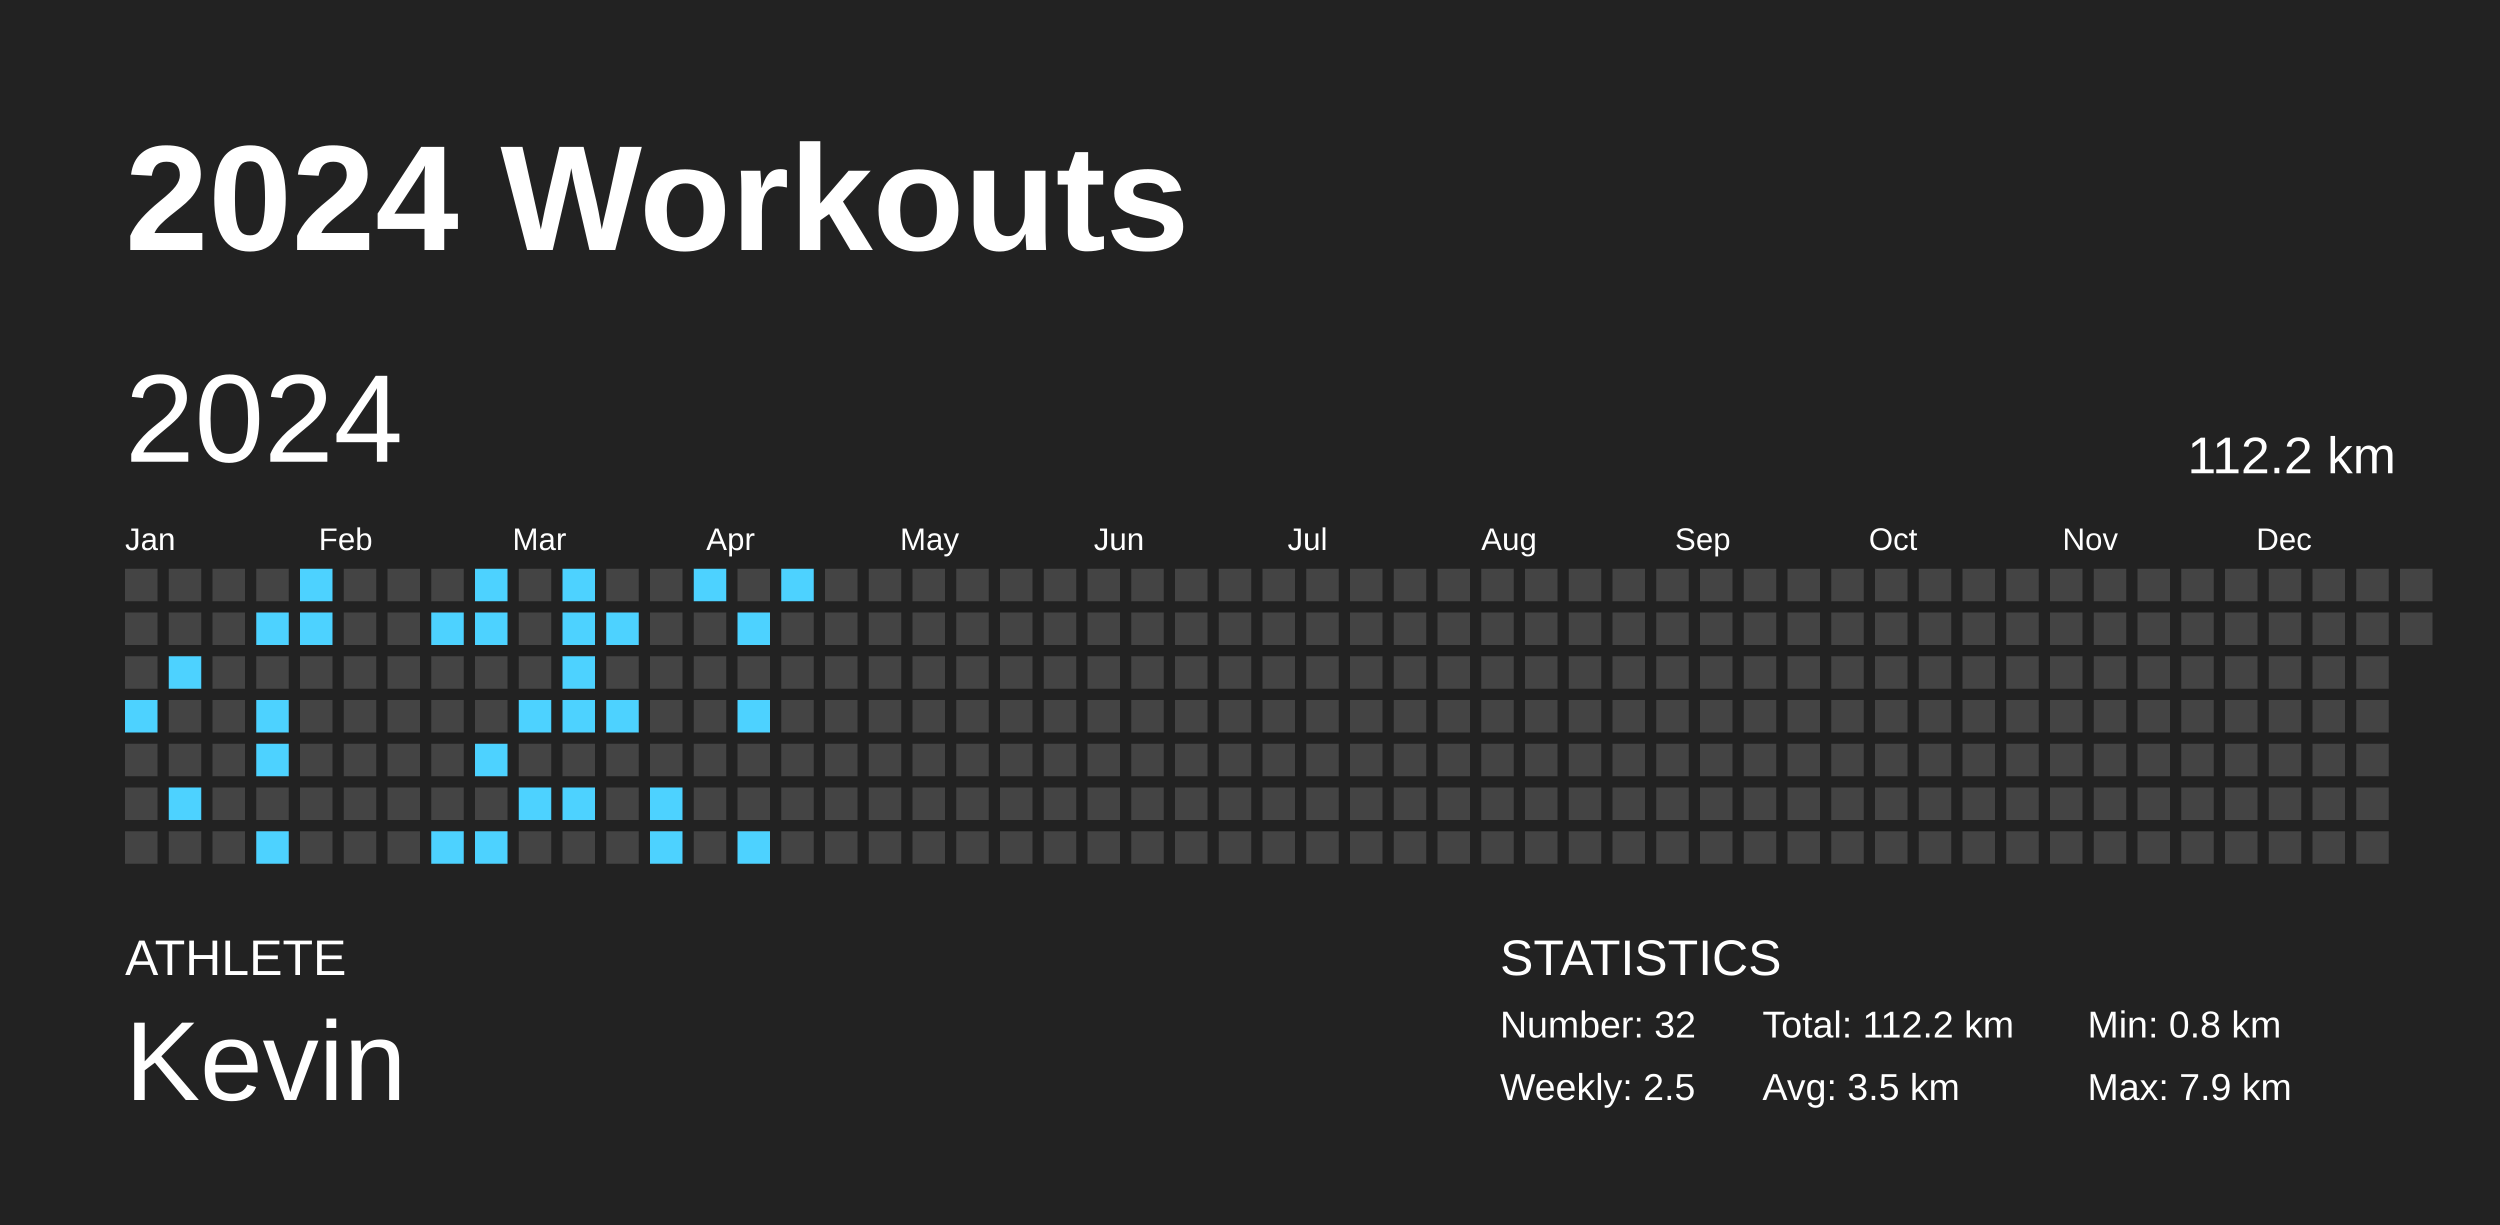
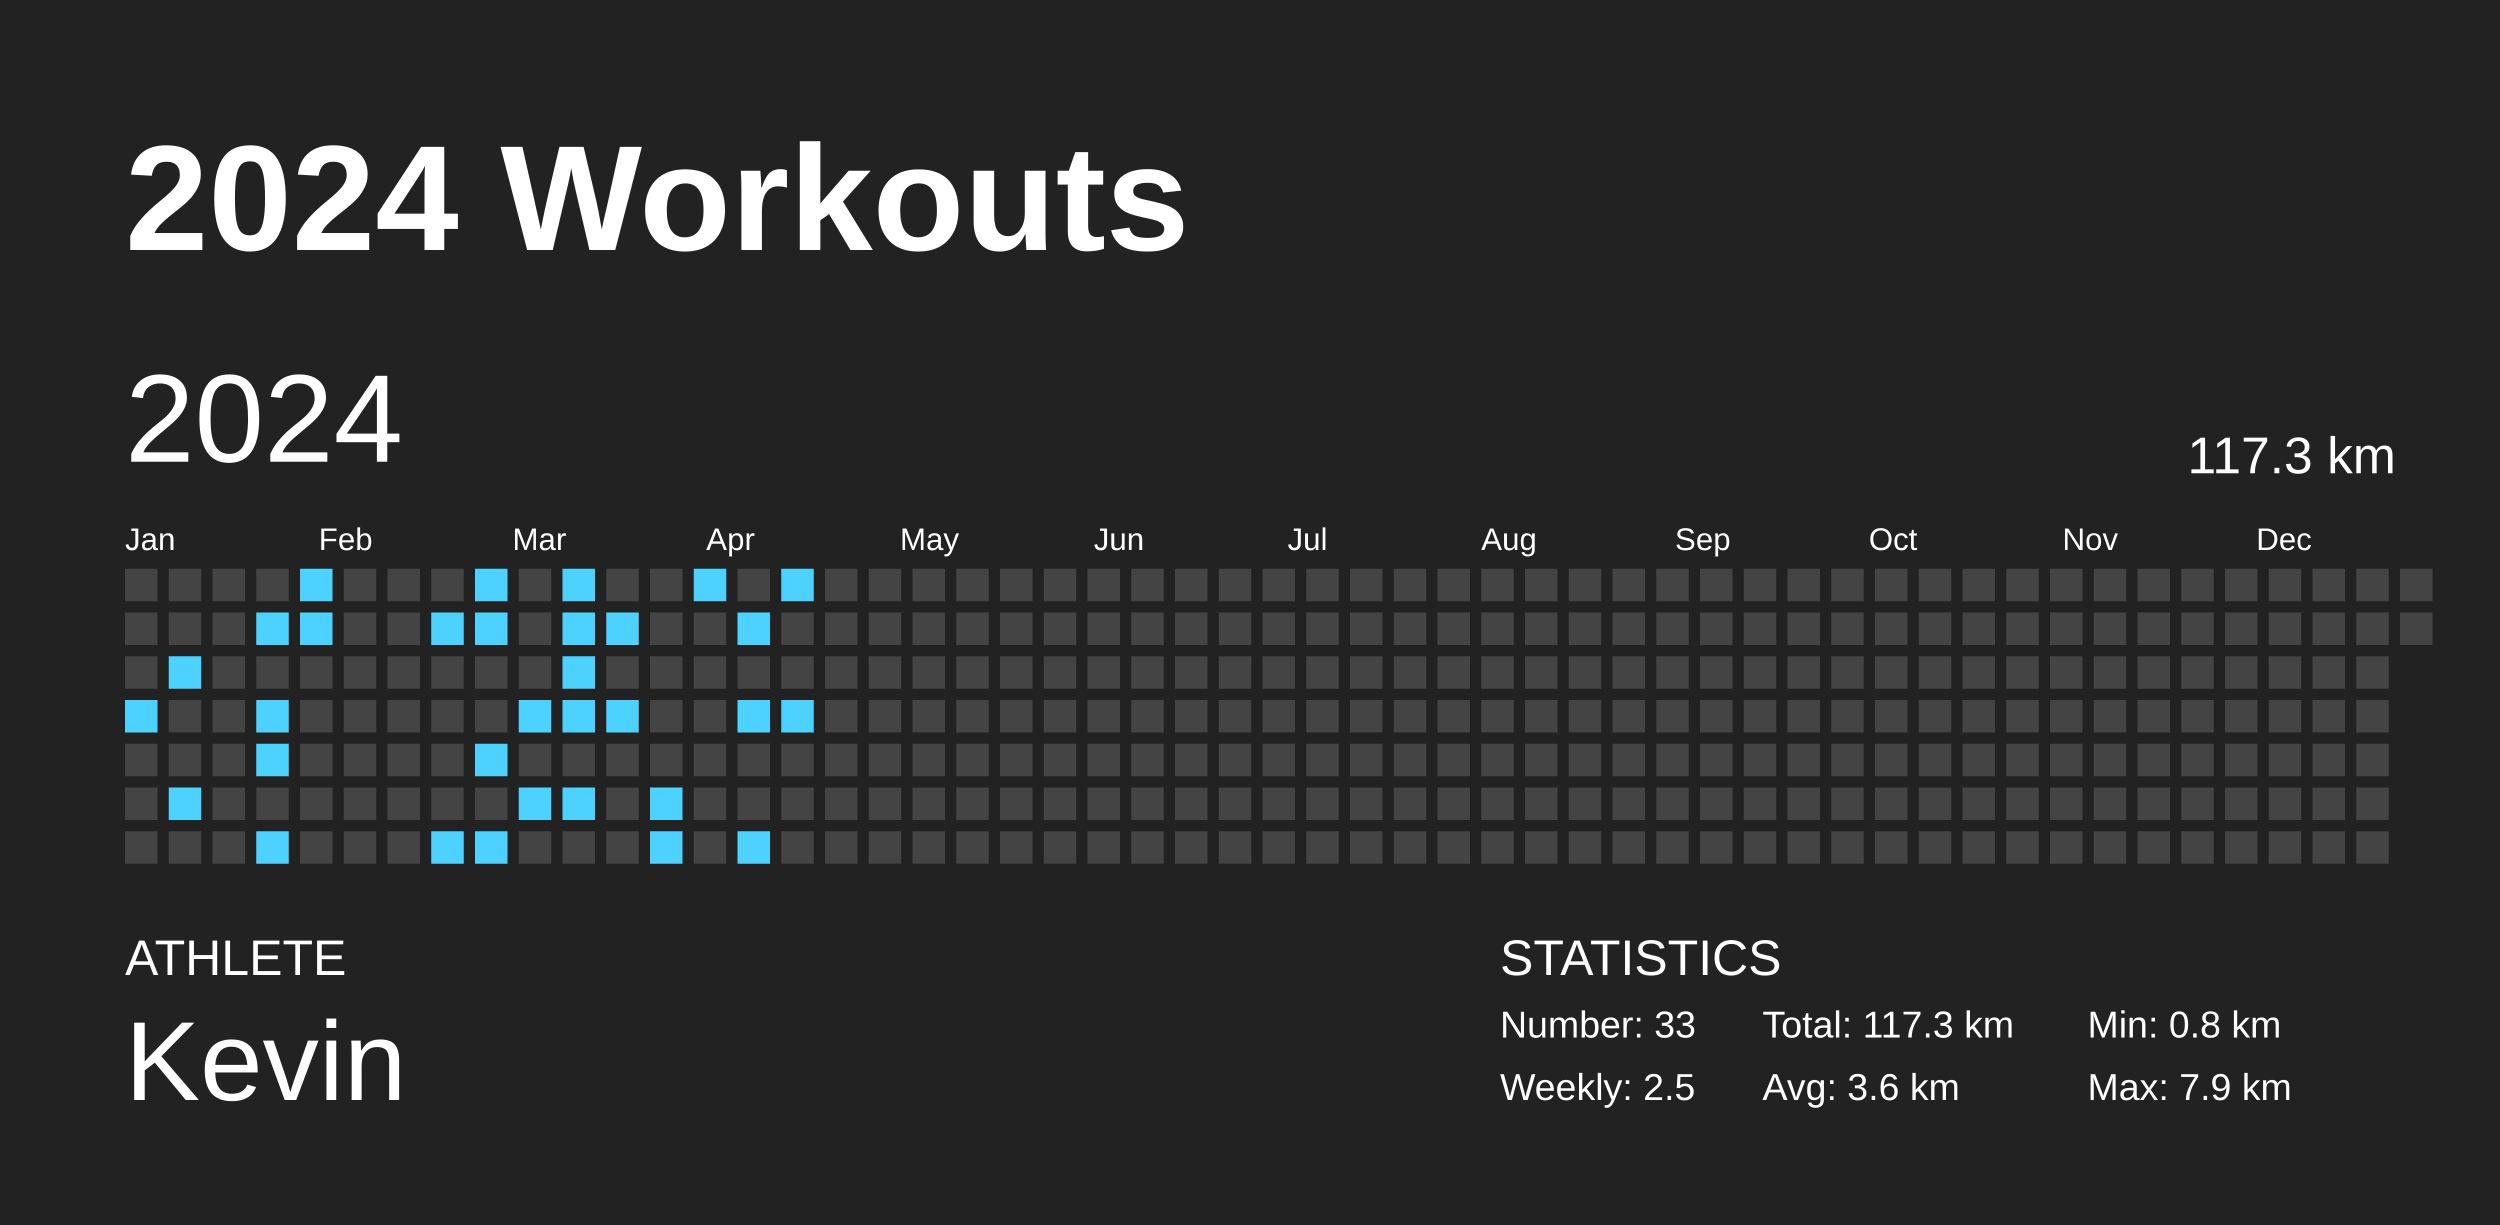
<svg xmlns="http://www.w3.org/2000/svg" baseProfile="full" height="98mm" version="1.1" viewBox="0,0,200,98" width="200mm">
  <defs />
  <rect fill="#222222" height="98" width="200" x="0" y="0" />
  <text fill="#FFFFFF" style="font-size:12px; font-family:Arial; font-weight:bold;" x="10" y="20">2024 Workouts</text>
  <text fill="#FFFFFF" style="font-size:4px; font-family:Arial" x="10" y="78">ATHLETE</text>
  <text fill="#FFFFFF" style="font-size:9px; font-family:Arial" x="10" y="88">Kevin</text>
  <text fill="#FFFFFF" style="font-size:4px; font-family:Arial" x="120" y="78">STATISTICS</text>
-   <text fill="#FFFFFF" style="font-size:3px; font-family:Arial" x="120" y="83">Number: 32</text>
+   <text fill="#FFFFFF" style="font-size:3px; font-family:Arial" x="120" y="83">Number: 33</text>
  <text fill="#FFFFFF" style="font-size:3px; font-family:Arial" x="120" y="88">Weekly: 2.5</text>
-   <text fill="#FFFFFF" style="font-size:3px; font-family:Arial" x="141" y="83">Total: 112.2 km</text>
-   <text fill="#FFFFFF" style="font-size:3px; font-family:Arial" x="141" y="88">Avg: 3.5 km</text>
+   <text fill="#FFFFFF" style="font-size:3px; font-family:Arial" x="141" y="83">Total: 117.3 km</text>
+   <text fill="#FFFFFF" style="font-size:3px; font-family:Arial" x="141" y="88">Avg: 3.6 km</text>
  <text fill="#FFFFFF" style="font-size:3px; font-family:Arial" x="167" y="83">Min: 0.8 km</text>
  <text fill="#FFFFFF" style="font-size:3px; font-family:Arial" x="167" y="88">Max: 7.9 km</text>
  <text dominant-baseline="hanging" fill="#FFFFFF" style="font-size:10.0px; font-family:Arial;" x="10" y="30">2024</text>
-   <text dominant-baseline="hanging" fill="#FFFFFF" style="font-size:4.125px; font-family:Arial;" x="175" y="35">112.2 km</text>
+   <text dominant-baseline="hanging" fill="#FFFFFF" style="font-size:4.125px; font-family:Arial;" x="175" y="35">117.3 km</text>
  <text fill="#FFFFFF" style="font-size:2.5px; font-family:Arial" x="10.0" y="44">Jan</text>
  <text fill="#FFFFFF" style="font-size:2.5px; font-family:Arial" x="25.5" y="44">Feb</text>
  <text fill="#FFFFFF" style="font-size:2.5px; font-family:Arial" x="41.0" y="44">Mar</text>
  <text fill="#FFFFFF" style="font-size:2.5px; font-family:Arial" x="56.5" y="44">Apr</text>
  <text fill="#FFFFFF" style="font-size:2.5px; font-family:Arial" x="72.0" y="44">May</text>
  <text fill="#FFFFFF" style="font-size:2.5px; font-family:Arial" x="87.5" y="44">Jun</text>
  <text fill="#FFFFFF" style="font-size:2.5px; font-family:Arial" x="103.0" y="44">Jul</text>
  <text fill="#FFFFFF" style="font-size:2.5px; font-family:Arial" x="118.5" y="44">Aug</text>
  <text fill="#FFFFFF" style="font-size:2.5px; font-family:Arial" x="134.0" y="44">Sep</text>
  <text fill="#FFFFFF" style="font-size:2.5px; font-family:Arial" x="149.5" y="44">Oct</text>
  <text fill="#FFFFFF" style="font-size:2.5px; font-family:Arial" x="165.0" y="44">Nov</text>
  <text fill="#FFFFFF" style="font-size:2.5px; font-family:Arial" x="180.5" y="44">Dec</text>
  <rect fill="#444444" height="2.6" width="2.6" x="10.0" y="45.5" />
  <rect fill="#444444" height="2.6" width="2.6" x="10.0" y="49.0" />
  <rect fill="#444444" height="2.6" width="2.6" x="10.0" y="52.5" />
  <rect fill="#4dd2ff" height="2.6" width="2.6" x="10.0" y="56.0" />
  <rect fill="#444444" height="2.6" width="2.6" x="10.0" y="59.5" />
  <rect fill="#444444" height="2.6" width="2.6" x="10.0" y="63.0" />
  <rect fill="#444444" height="2.6" width="2.6" x="10.0" y="66.5" />
  <rect fill="#444444" height="2.6" width="2.6" x="13.5" y="45.5" />
  <rect fill="#444444" height="2.6" width="2.6" x="13.5" y="49.0" />
  <rect fill="#4dd2ff" height="2.6" width="2.6" x="13.5" y="52.5" />
  <rect fill="#444444" height="2.6" width="2.6" x="13.5" y="56.0" />
  <rect fill="#444444" height="2.6" width="2.6" x="13.5" y="59.5" />
  <rect fill="#4dd2ff" height="2.6" width="2.6" x="13.5" y="63.0" />
  <rect fill="#444444" height="2.6" width="2.6" x="13.5" y="66.5" />
  <rect fill="#444444" height="2.6" width="2.6" x="17.0" y="45.5" />
  <rect fill="#444444" height="2.6" width="2.6" x="17.0" y="49.0" />
  <rect fill="#444444" height="2.6" width="2.6" x="17.0" y="52.5" />
  <rect fill="#444444" height="2.6" width="2.6" x="17.0" y="56.0" />
  <rect fill="#444444" height="2.6" width="2.6" x="17.0" y="59.5" />
  <rect fill="#444444" height="2.6" width="2.6" x="17.0" y="63.0" />
  <rect fill="#444444" height="2.6" width="2.6" x="17.0" y="66.5" />
  <rect fill="#444444" height="2.6" width="2.6" x="20.5" y="45.5" />
  <rect fill="#4dd2ff" height="2.6" width="2.6" x="20.5" y="49.0" />
  <rect fill="#444444" height="2.6" width="2.6" x="20.5" y="52.5" />
  <rect fill="#4dd2ff" height="2.6" width="2.6" x="20.5" y="56.0" />
  <rect fill="#4dd2ff" height="2.6" width="2.6" x="20.5" y="59.5" />
  <rect fill="#444444" height="2.6" width="2.6" x="20.5" y="63.0" />
  <rect fill="#4dd2ff" height="2.6" width="2.6" x="20.5" y="66.5" />
  <rect fill="#4dd2ff" height="2.6" width="2.6" x="24.0" y="45.5" />
  <rect fill="#4dd2ff" height="2.6" width="2.6" x="24.0" y="49.0" />
  <rect fill="#444444" height="2.6" width="2.6" x="24.0" y="52.5" />
  <rect fill="#444444" height="2.6" width="2.6" x="24.0" y="56.0" />
  <rect fill="#444444" height="2.6" width="2.6" x="24.0" y="59.5" />
  <rect fill="#444444" height="2.6" width="2.6" x="24.0" y="63.0" />
  <rect fill="#444444" height="2.6" width="2.6" x="24.0" y="66.5" />
  <rect fill="#444444" height="2.6" width="2.6" x="27.5" y="45.5" />
  <rect fill="#444444" height="2.6" width="2.6" x="27.5" y="49.0" />
  <rect fill="#444444" height="2.6" width="2.6" x="27.5" y="52.5" />
  <rect fill="#444444" height="2.6" width="2.6" x="27.5" y="56.0" />
  <rect fill="#444444" height="2.6" width="2.6" x="27.5" y="59.5" />
  <rect fill="#444444" height="2.6" width="2.6" x="27.5" y="63.0" />
  <rect fill="#444444" height="2.6" width="2.6" x="27.5" y="66.5" />
  <rect fill="#444444" height="2.6" width="2.6" x="31.0" y="45.5" />
  <rect fill="#444444" height="2.6" width="2.6" x="31.0" y="49.0" />
  <rect fill="#444444" height="2.6" width="2.6" x="31.0" y="52.5" />
  <rect fill="#444444" height="2.6" width="2.6" x="31.0" y="56.0" />
  <rect fill="#444444" height="2.6" width="2.6" x="31.0" y="59.5" />
  <rect fill="#444444" height="2.6" width="2.6" x="31.0" y="63.0" />
  <rect fill="#444444" height="2.6" width="2.6" x="31.0" y="66.5" />
  <rect fill="#444444" height="2.6" width="2.6" x="34.5" y="45.5" />
  <rect fill="#4dd2ff" height="2.6" width="2.6" x="34.5" y="49.0" />
  <rect fill="#444444" height="2.6" width="2.6" x="34.5" y="52.5" />
  <rect fill="#444444" height="2.6" width="2.6" x="34.5" y="56.0" />
  <rect fill="#444444" height="2.6" width="2.6" x="34.5" y="59.5" />
  <rect fill="#444444" height="2.6" width="2.6" x="34.5" y="63.0" />
  <rect fill="#4dd2ff" height="2.6" width="2.6" x="34.5" y="66.5" />
  <rect fill="#4dd2ff" height="2.6" width="2.6" x="38.0" y="45.5" />
  <rect fill="#4dd2ff" height="2.6" width="2.6" x="38.0" y="49.0" />
  <rect fill="#444444" height="2.6" width="2.6" x="38.0" y="52.5" />
  <rect fill="#444444" height="2.6" width="2.6" x="38.0" y="56.0" />
  <rect fill="#4dd2ff" height="2.6" width="2.6" x="38.0" y="59.5" />
  <rect fill="#444444" height="2.6" width="2.6" x="38.0" y="63.0" />
  <rect fill="#4dd2ff" height="2.6" width="2.6" x="38.0" y="66.5" />
  <rect fill="#444444" height="2.6" width="2.6" x="41.5" y="45.5" />
  <rect fill="#444444" height="2.6" width="2.6" x="41.5" y="49.0" />
  <rect fill="#444444" height="2.6" width="2.6" x="41.5" y="52.5" />
  <rect fill="#4dd2ff" height="2.6" width="2.6" x="41.5" y="56.0" />
  <rect fill="#444444" height="2.6" width="2.6" x="41.5" y="59.5" />
  <rect fill="#4dd2ff" height="2.6" width="2.6" x="41.5" y="63.0" />
  <rect fill="#444444" height="2.6" width="2.6" x="41.5" y="66.5" />
  <rect fill="#4dd2ff" height="2.6" width="2.6" x="45.0" y="45.5" />
  <rect fill="#4dd2ff" height="2.6" width="2.6" x="45.0" y="49.0" />
  <rect fill="#4dd2ff" height="2.6" width="2.6" x="45.0" y="52.5" />
  <rect fill="#4dd2ff" height="2.6" width="2.6" x="45.0" y="56.0" />
  <rect fill="#444444" height="2.6" width="2.6" x="45.0" y="59.5" />
  <rect fill="#4dd2ff" height="2.6" width="2.6" x="45.0" y="63.0" />
  <rect fill="#444444" height="2.6" width="2.6" x="45.0" y="66.5" />
  <rect fill="#444444" height="2.6" width="2.6" x="48.5" y="45.5" />
  <rect fill="#4dd2ff" height="2.6" width="2.6" x="48.5" y="49.0" />
  <rect fill="#444444" height="2.6" width="2.6" x="48.5" y="52.5" />
  <rect fill="#4dd2ff" height="2.6" width="2.6" x="48.5" y="56.0" />
  <rect fill="#444444" height="2.6" width="2.6" x="48.5" y="59.5" />
  <rect fill="#444444" height="2.6" width="2.6" x="48.5" y="63.0" />
  <rect fill="#444444" height="2.6" width="2.6" x="48.5" y="66.5" />
  <rect fill="#444444" height="2.6" width="2.6" x="52.0" y="45.5" />
  <rect fill="#444444" height="2.6" width="2.6" x="52.0" y="49.0" />
  <rect fill="#444444" height="2.6" width="2.6" x="52.0" y="52.5" />
  <rect fill="#444444" height="2.6" width="2.6" x="52.0" y="56.0" />
  <rect fill="#444444" height="2.6" width="2.6" x="52.0" y="59.5" />
  <rect fill="#4dd2ff" height="2.6" width="2.6" x="52.0" y="63.0" />
  <rect fill="#4dd2ff" height="2.6" width="2.6" x="52.0" y="66.5" />
  <rect fill="#4dd2ff" height="2.6" width="2.6" x="55.5" y="45.5" />
  <rect fill="#444444" height="2.6" width="2.6" x="55.5" y="49.0" />
  <rect fill="#444444" height="2.6" width="2.6" x="55.5" y="52.5" />
  <rect fill="#444444" height="2.6" width="2.6" x="55.5" y="56.0" />
  <rect fill="#444444" height="2.6" width="2.6" x="55.5" y="59.5" />
  <rect fill="#444444" height="2.6" width="2.6" x="55.5" y="63.0" />
  <rect fill="#444444" height="2.6" width="2.6" x="55.5" y="66.5" />
  <rect fill="#444444" height="2.6" width="2.6" x="59.0" y="45.5" />
  <rect fill="#4dd2ff" height="2.6" width="2.6" x="59.0" y="49.0" />
  <rect fill="#444444" height="2.6" width="2.6" x="59.0" y="52.5" />
  <rect fill="#4dd2ff" height="2.6" width="2.6" x="59.0" y="56.0" />
  <rect fill="#444444" height="2.6" width="2.6" x="59.0" y="59.5" />
  <rect fill="#444444" height="2.6" width="2.6" x="59.0" y="63.0" />
  <rect fill="#4dd2ff" height="2.6" width="2.6" x="59.0" y="66.5" />
  <rect fill="#4dd2ff" height="2.6" width="2.6" x="62.5" y="45.5" />
  <rect fill="#444444" height="2.6" width="2.6" x="62.5" y="49.0" />
  <rect fill="#444444" height="2.6" width="2.6" x="62.5" y="52.5" />
-   <rect fill="#444444" height="2.6" width="2.6" x="62.5" y="56.0" />
+   <rect fill="#4dd2ff" height="2.6" width="2.6" x="62.5" y="56.0" />
  <rect fill="#444444" height="2.6" width="2.6" x="62.5" y="59.5" />
  <rect fill="#444444" height="2.6" width="2.6" x="62.5" y="63.0" />
  <rect fill="#444444" height="2.6" width="2.6" x="62.5" y="66.5" />
  <rect fill="#444444" height="2.6" width="2.6" x="66.0" y="45.5" />
  <rect fill="#444444" height="2.6" width="2.6" x="66.0" y="49.0" />
  <rect fill="#444444" height="2.6" width="2.6" x="66.0" y="52.5" />
  <rect fill="#444444" height="2.6" width="2.6" x="66.0" y="56.0" />
  <rect fill="#444444" height="2.6" width="2.6" x="66.0" y="59.5" />
  <rect fill="#444444" height="2.6" width="2.6" x="66.0" y="63.0" />
  <rect fill="#444444" height="2.6" width="2.6" x="66.0" y="66.5" />
  <rect fill="#444444" height="2.6" width="2.6" x="69.5" y="45.5" />
  <rect fill="#444444" height="2.6" width="2.6" x="69.5" y="49.0" />
  <rect fill="#444444" height="2.6" width="2.6" x="69.5" y="52.5" />
  <rect fill="#444444" height="2.6" width="2.6" x="69.5" y="56.0" />
  <rect fill="#444444" height="2.6" width="2.6" x="69.5" y="59.5" />
  <rect fill="#444444" height="2.6" width="2.6" x="69.5" y="63.0" />
  <rect fill="#444444" height="2.6" width="2.6" x="69.5" y="66.5" />
  <rect fill="#444444" height="2.6" width="2.6" x="73.0" y="45.5" />
  <rect fill="#444444" height="2.6" width="2.6" x="73.0" y="49.0" />
  <rect fill="#444444" height="2.6" width="2.6" x="73.0" y="52.5" />
  <rect fill="#444444" height="2.6" width="2.6" x="73.0" y="56.0" />
  <rect fill="#444444" height="2.6" width="2.6" x="73.0" y="59.5" />
  <rect fill="#444444" height="2.6" width="2.6" x="73.0" y="63.0" />
  <rect fill="#444444" height="2.6" width="2.6" x="73.0" y="66.5" />
  <rect fill="#444444" height="2.6" width="2.6" x="76.5" y="45.5" />
  <rect fill="#444444" height="2.6" width="2.6" x="76.5" y="49.0" />
  <rect fill="#444444" height="2.6" width="2.6" x="76.5" y="52.5" />
  <rect fill="#444444" height="2.6" width="2.6" x="76.5" y="56.0" />
  <rect fill="#444444" height="2.6" width="2.6" x="76.5" y="59.5" />
  <rect fill="#444444" height="2.6" width="2.6" x="76.5" y="63.0" />
  <rect fill="#444444" height="2.6" width="2.6" x="76.5" y="66.5" />
  <rect fill="#444444" height="2.6" width="2.6" x="80.0" y="45.5" />
  <rect fill="#444444" height="2.6" width="2.6" x="80.0" y="49.0" />
  <rect fill="#444444" height="2.6" width="2.6" x="80.0" y="52.5" />
  <rect fill="#444444" height="2.6" width="2.6" x="80.0" y="56.0" />
  <rect fill="#444444" height="2.6" width="2.6" x="80.0" y="59.5" />
  <rect fill="#444444" height="2.6" width="2.6" x="80.0" y="63.0" />
  <rect fill="#444444" height="2.6" width="2.6" x="80.0" y="66.5" />
  <rect fill="#444444" height="2.6" width="2.6" x="83.5" y="45.5" />
  <rect fill="#444444" height="2.6" width="2.6" x="83.5" y="49.0" />
  <rect fill="#444444" height="2.6" width="2.6" x="83.5" y="52.5" />
  <rect fill="#444444" height="2.6" width="2.6" x="83.5" y="56.0" />
  <rect fill="#444444" height="2.6" width="2.6" x="83.5" y="59.5" />
  <rect fill="#444444" height="2.6" width="2.6" x="83.5" y="63.0" />
  <rect fill="#444444" height="2.6" width="2.6" x="83.5" y="66.5" />
  <rect fill="#444444" height="2.6" width="2.6" x="87.0" y="45.5" />
  <rect fill="#444444" height="2.6" width="2.6" x="87.0" y="49.0" />
  <rect fill="#444444" height="2.6" width="2.6" x="87.0" y="52.5" />
  <rect fill="#444444" height="2.6" width="2.6" x="87.0" y="56.0" />
  <rect fill="#444444" height="2.6" width="2.6" x="87.0" y="59.5" />
  <rect fill="#444444" height="2.6" width="2.6" x="87.0" y="63.0" />
  <rect fill="#444444" height="2.6" width="2.6" x="87.0" y="66.5" />
  <rect fill="#444444" height="2.6" width="2.6" x="90.5" y="45.5" />
  <rect fill="#444444" height="2.6" width="2.6" x="90.5" y="49.0" />
  <rect fill="#444444" height="2.6" width="2.6" x="90.5" y="52.5" />
  <rect fill="#444444" height="2.6" width="2.6" x="90.5" y="56.0" />
  <rect fill="#444444" height="2.6" width="2.6" x="90.5" y="59.5" />
  <rect fill="#444444" height="2.6" width="2.6" x="90.5" y="63.0" />
  <rect fill="#444444" height="2.6" width="2.6" x="90.5" y="66.5" />
  <rect fill="#444444" height="2.6" width="2.6" x="94.0" y="45.5" />
  <rect fill="#444444" height="2.6" width="2.6" x="94.0" y="49.0" />
  <rect fill="#444444" height="2.6" width="2.6" x="94.0" y="52.5" />
  <rect fill="#444444" height="2.6" width="2.6" x="94.0" y="56.0" />
  <rect fill="#444444" height="2.6" width="2.6" x="94.0" y="59.5" />
  <rect fill="#444444" height="2.6" width="2.6" x="94.0" y="63.0" />
  <rect fill="#444444" height="2.6" width="2.6" x="94.0" y="66.5" />
  <rect fill="#444444" height="2.6" width="2.6" x="97.5" y="45.5" />
  <rect fill="#444444" height="2.6" width="2.6" x="97.5" y="49.0" />
  <rect fill="#444444" height="2.6" width="2.6" x="97.5" y="52.5" />
  <rect fill="#444444" height="2.6" width="2.6" x="97.5" y="56.0" />
  <rect fill="#444444" height="2.6" width="2.6" x="97.5" y="59.5" />
  <rect fill="#444444" height="2.6" width="2.6" x="97.5" y="63.0" />
  <rect fill="#444444" height="2.6" width="2.6" x="97.5" y="66.5" />
  <rect fill="#444444" height="2.6" width="2.6" x="101.0" y="45.5" />
  <rect fill="#444444" height="2.6" width="2.6" x="101.0" y="49.0" />
  <rect fill="#444444" height="2.6" width="2.6" x="101.0" y="52.5" />
  <rect fill="#444444" height="2.6" width="2.6" x="101.0" y="56.0" />
  <rect fill="#444444" height="2.6" width="2.6" x="101.0" y="59.5" />
  <rect fill="#444444" height="2.6" width="2.6" x="101.0" y="63.0" />
  <rect fill="#444444" height="2.6" width="2.6" x="101.0" y="66.5" />
  <rect fill="#444444" height="2.6" width="2.6" x="104.5" y="45.5" />
  <rect fill="#444444" height="2.6" width="2.6" x="104.5" y="49.0" />
  <rect fill="#444444" height="2.6" width="2.6" x="104.5" y="52.5" />
  <rect fill="#444444" height="2.6" width="2.6" x="104.5" y="56.0" />
  <rect fill="#444444" height="2.6" width="2.6" x="104.5" y="59.5" />
  <rect fill="#444444" height="2.6" width="2.6" x="104.5" y="63.0" />
  <rect fill="#444444" height="2.6" width="2.6" x="104.5" y="66.5" />
  <rect fill="#444444" height="2.6" width="2.6" x="108.0" y="45.5" />
  <rect fill="#444444" height="2.6" width="2.6" x="108.0" y="49.0" />
  <rect fill="#444444" height="2.6" width="2.6" x="108.0" y="52.5" />
  <rect fill="#444444" height="2.6" width="2.6" x="108.0" y="56.0" />
  <rect fill="#444444" height="2.6" width="2.6" x="108.0" y="59.5" />
  <rect fill="#444444" height="2.6" width="2.6" x="108.0" y="63.0" />
  <rect fill="#444444" height="2.6" width="2.6" x="108.0" y="66.5" />
  <rect fill="#444444" height="2.6" width="2.6" x="111.5" y="45.5" />
  <rect fill="#444444" height="2.6" width="2.6" x="111.5" y="49.0" />
  <rect fill="#444444" height="2.6" width="2.6" x="111.5" y="52.5" />
  <rect fill="#444444" height="2.6" width="2.6" x="111.5" y="56.0" />
  <rect fill="#444444" height="2.6" width="2.6" x="111.5" y="59.5" />
  <rect fill="#444444" height="2.6" width="2.6" x="111.5" y="63.0" />
  <rect fill="#444444" height="2.6" width="2.6" x="111.5" y="66.5" />
  <rect fill="#444444" height="2.6" width="2.6" x="115.0" y="45.5" />
  <rect fill="#444444" height="2.6" width="2.6" x="115.0" y="49.0" />
  <rect fill="#444444" height="2.6" width="2.6" x="115.0" y="52.5" />
  <rect fill="#444444" height="2.6" width="2.6" x="115.0" y="56.0" />
  <rect fill="#444444" height="2.6" width="2.6" x="115.0" y="59.5" />
  <rect fill="#444444" height="2.6" width="2.6" x="115.0" y="63.0" />
  <rect fill="#444444" height="2.6" width="2.6" x="115.0" y="66.5" />
  <rect fill="#444444" height="2.6" width="2.6" x="118.5" y="45.5" />
  <rect fill="#444444" height="2.6" width="2.6" x="118.5" y="49.0" />
  <rect fill="#444444" height="2.6" width="2.6" x="118.5" y="52.5" />
  <rect fill="#444444" height="2.6" width="2.6" x="118.5" y="56.0" />
  <rect fill="#444444" height="2.6" width="2.6" x="118.5" y="59.5" />
  <rect fill="#444444" height="2.6" width="2.6" x="118.5" y="63.0" />
  <rect fill="#444444" height="2.6" width="2.6" x="118.5" y="66.5" />
  <rect fill="#444444" height="2.6" width="2.6" x="122.0" y="45.5" />
  <rect fill="#444444" height="2.6" width="2.6" x="122.0" y="49.0" />
  <rect fill="#444444" height="2.6" width="2.6" x="122.0" y="52.5" />
  <rect fill="#444444" height="2.6" width="2.6" x="122.0" y="56.0" />
  <rect fill="#444444" height="2.6" width="2.6" x="122.0" y="59.5" />
  <rect fill="#444444" height="2.6" width="2.6" x="122.0" y="63.0" />
  <rect fill="#444444" height="2.6" width="2.6" x="122.0" y="66.5" />
  <rect fill="#444444" height="2.6" width="2.6" x="125.5" y="45.5" />
  <rect fill="#444444" height="2.6" width="2.6" x="125.5" y="49.0" />
  <rect fill="#444444" height="2.6" width="2.6" x="125.5" y="52.5" />
  <rect fill="#444444" height="2.6" width="2.6" x="125.5" y="56.0" />
  <rect fill="#444444" height="2.6" width="2.6" x="125.5" y="59.5" />
  <rect fill="#444444" height="2.6" width="2.6" x="125.5" y="63.0" />
  <rect fill="#444444" height="2.6" width="2.6" x="125.5" y="66.5" />
  <rect fill="#444444" height="2.6" width="2.6" x="129.0" y="45.5" />
  <rect fill="#444444" height="2.6" width="2.6" x="129.0" y="49.0" />
  <rect fill="#444444" height="2.6" width="2.6" x="129.0" y="52.5" />
  <rect fill="#444444" height="2.6" width="2.6" x="129.0" y="56.0" />
  <rect fill="#444444" height="2.6" width="2.6" x="129.0" y="59.5" />
  <rect fill="#444444" height="2.6" width="2.6" x="129.0" y="63.0" />
  <rect fill="#444444" height="2.6" width="2.6" x="129.0" y="66.5" />
  <rect fill="#444444" height="2.6" width="2.6" x="132.5" y="45.5" />
  <rect fill="#444444" height="2.6" width="2.6" x="132.5" y="49.0" />
  <rect fill="#444444" height="2.6" width="2.6" x="132.5" y="52.5" />
  <rect fill="#444444" height="2.6" width="2.6" x="132.5" y="56.0" />
  <rect fill="#444444" height="2.6" width="2.6" x="132.5" y="59.5" />
  <rect fill="#444444" height="2.6" width="2.6" x="132.5" y="63.0" />
  <rect fill="#444444" height="2.6" width="2.6" x="132.5" y="66.5" />
  <rect fill="#444444" height="2.6" width="2.6" x="136.0" y="45.5" />
  <rect fill="#444444" height="2.6" width="2.6" x="136.0" y="49.0" />
  <rect fill="#444444" height="2.6" width="2.6" x="136.0" y="52.5" />
  <rect fill="#444444" height="2.6" width="2.6" x="136.0" y="56.0" />
  <rect fill="#444444" height="2.6" width="2.6" x="136.0" y="59.5" />
  <rect fill="#444444" height="2.6" width="2.6" x="136.0" y="63.0" />
  <rect fill="#444444" height="2.6" width="2.6" x="136.0" y="66.5" />
  <rect fill="#444444" height="2.6" width="2.6" x="139.5" y="45.5" />
  <rect fill="#444444" height="2.6" width="2.6" x="139.5" y="49.0" />
  <rect fill="#444444" height="2.6" width="2.6" x="139.5" y="52.5" />
  <rect fill="#444444" height="2.6" width="2.6" x="139.5" y="56.0" />
  <rect fill="#444444" height="2.6" width="2.6" x="139.5" y="59.5" />
  <rect fill="#444444" height="2.6" width="2.6" x="139.5" y="63.0" />
  <rect fill="#444444" height="2.6" width="2.6" x="139.5" y="66.5" />
  <rect fill="#444444" height="2.6" width="2.6" x="143.0" y="45.5" />
  <rect fill="#444444" height="2.6" width="2.6" x="143.0" y="49.0" />
  <rect fill="#444444" height="2.6" width="2.6" x="143.0" y="52.5" />
  <rect fill="#444444" height="2.6" width="2.6" x="143.0" y="56.0" />
  <rect fill="#444444" height="2.6" width="2.6" x="143.0" y="59.5" />
  <rect fill="#444444" height="2.6" width="2.6" x="143.0" y="63.0" />
  <rect fill="#444444" height="2.6" width="2.6" x="143.0" y="66.5" />
  <rect fill="#444444" height="2.6" width="2.6" x="146.5" y="45.5" />
  <rect fill="#444444" height="2.6" width="2.6" x="146.5" y="49.0" />
  <rect fill="#444444" height="2.6" width="2.6" x="146.5" y="52.5" />
  <rect fill="#444444" height="2.6" width="2.6" x="146.5" y="56.0" />
  <rect fill="#444444" height="2.6" width="2.6" x="146.5" y="59.5" />
  <rect fill="#444444" height="2.6" width="2.6" x="146.5" y="63.0" />
  <rect fill="#444444" height="2.6" width="2.6" x="146.5" y="66.5" />
  <rect fill="#444444" height="2.6" width="2.6" x="150.0" y="45.5" />
  <rect fill="#444444" height="2.6" width="2.6" x="150.0" y="49.0" />
  <rect fill="#444444" height="2.6" width="2.6" x="150.0" y="52.5" />
  <rect fill="#444444" height="2.6" width="2.6" x="150.0" y="56.0" />
  <rect fill="#444444" height="2.6" width="2.6" x="150.0" y="59.5" />
  <rect fill="#444444" height="2.6" width="2.6" x="150.0" y="63.0" />
  <rect fill="#444444" height="2.6" width="2.6" x="150.0" y="66.5" />
  <rect fill="#444444" height="2.6" width="2.6" x="153.5" y="45.5" />
  <rect fill="#444444" height="2.6" width="2.6" x="153.5" y="49.0" />
  <rect fill="#444444" height="2.6" width="2.6" x="153.5" y="52.5" />
  <rect fill="#444444" height="2.6" width="2.6" x="153.5" y="56.0" />
  <rect fill="#444444" height="2.6" width="2.6" x="153.5" y="59.5" />
  <rect fill="#444444" height="2.6" width="2.6" x="153.5" y="63.0" />
  <rect fill="#444444" height="2.6" width="2.6" x="153.5" y="66.5" />
  <rect fill="#444444" height="2.6" width="2.6" x="157.0" y="45.5" />
  <rect fill="#444444" height="2.6" width="2.6" x="157.0" y="49.0" />
  <rect fill="#444444" height="2.6" width="2.6" x="157.0" y="52.5" />
  <rect fill="#444444" height="2.6" width="2.6" x="157.0" y="56.0" />
  <rect fill="#444444" height="2.6" width="2.6" x="157.0" y="59.5" />
  <rect fill="#444444" height="2.6" width="2.6" x="157.0" y="63.0" />
  <rect fill="#444444" height="2.6" width="2.6" x="157.0" y="66.5" />
  <rect fill="#444444" height="2.6" width="2.6" x="160.5" y="45.5" />
  <rect fill="#444444" height="2.6" width="2.6" x="160.5" y="49.0" />
  <rect fill="#444444" height="2.6" width="2.6" x="160.5" y="52.5" />
  <rect fill="#444444" height="2.6" width="2.6" x="160.5" y="56.0" />
  <rect fill="#444444" height="2.6" width="2.6" x="160.5" y="59.5" />
  <rect fill="#444444" height="2.6" width="2.6" x="160.5" y="63.0" />
  <rect fill="#444444" height="2.6" width="2.6" x="160.5" y="66.5" />
  <rect fill="#444444" height="2.6" width="2.6" x="164.0" y="45.5" />
  <rect fill="#444444" height="2.6" width="2.6" x="164.0" y="49.0" />
  <rect fill="#444444" height="2.6" width="2.6" x="164.0" y="52.5" />
  <rect fill="#444444" height="2.6" width="2.6" x="164.0" y="56.0" />
  <rect fill="#444444" height="2.6" width="2.6" x="164.0" y="59.5" />
  <rect fill="#444444" height="2.6" width="2.6" x="164.0" y="63.0" />
  <rect fill="#444444" height="2.6" width="2.6" x="164.0" y="66.5" />
  <rect fill="#444444" height="2.6" width="2.6" x="167.5" y="45.5" />
  <rect fill="#444444" height="2.6" width="2.6" x="167.5" y="49.0" />
  <rect fill="#444444" height="2.6" width="2.6" x="167.5" y="52.5" />
  <rect fill="#444444" height="2.6" width="2.6" x="167.5" y="56.0" />
  <rect fill="#444444" height="2.6" width="2.6" x="167.5" y="59.5" />
  <rect fill="#444444" height="2.6" width="2.6" x="167.5" y="63.0" />
  <rect fill="#444444" height="2.6" width="2.6" x="167.5" y="66.5" />
  <rect fill="#444444" height="2.6" width="2.6" x="171.0" y="45.5" />
  <rect fill="#444444" height="2.6" width="2.6" x="171.0" y="49.0" />
  <rect fill="#444444" height="2.6" width="2.6" x="171.0" y="52.5" />
  <rect fill="#444444" height="2.6" width="2.6" x="171.0" y="56.0" />
  <rect fill="#444444" height="2.6" width="2.6" x="171.0" y="59.5" />
  <rect fill="#444444" height="2.6" width="2.6" x="171.0" y="63.0" />
  <rect fill="#444444" height="2.6" width="2.6" x="171.0" y="66.5" />
  <rect fill="#444444" height="2.6" width="2.6" x="174.5" y="45.5" />
  <rect fill="#444444" height="2.6" width="2.6" x="174.5" y="49.0" />
  <rect fill="#444444" height="2.6" width="2.6" x="174.5" y="52.5" />
  <rect fill="#444444" height="2.6" width="2.6" x="174.5" y="56.0" />
  <rect fill="#444444" height="2.6" width="2.6" x="174.5" y="59.5" />
  <rect fill="#444444" height="2.6" width="2.6" x="174.5" y="63.0" />
  <rect fill="#444444" height="2.6" width="2.6" x="174.5" y="66.5" />
  <rect fill="#444444" height="2.6" width="2.6" x="178.0" y="45.5" />
  <rect fill="#444444" height="2.6" width="2.6" x="178.0" y="49.0" />
  <rect fill="#444444" height="2.6" width="2.6" x="178.0" y="52.5" />
  <rect fill="#444444" height="2.6" width="2.6" x="178.0" y="56.0" />
  <rect fill="#444444" height="2.6" width="2.6" x="178.0" y="59.5" />
  <rect fill="#444444" height="2.6" width="2.6" x="178.0" y="63.0" />
  <rect fill="#444444" height="2.6" width="2.6" x="178.0" y="66.5" />
  <rect fill="#444444" height="2.6" width="2.6" x="181.5" y="45.5" />
  <rect fill="#444444" height="2.6" width="2.6" x="181.5" y="49.0" />
  <rect fill="#444444" height="2.6" width="2.6" x="181.5" y="52.5" />
  <rect fill="#444444" height="2.6" width="2.6" x="181.5" y="56.0" />
  <rect fill="#444444" height="2.6" width="2.6" x="181.5" y="59.5" />
  <rect fill="#444444" height="2.6" width="2.6" x="181.5" y="63.0" />
  <rect fill="#444444" height="2.6" width="2.6" x="181.5" y="66.5" />
  <rect fill="#444444" height="2.6" width="2.6" x="185.0" y="45.5" />
  <rect fill="#444444" height="2.6" width="2.6" x="185.0" y="49.0" />
  <rect fill="#444444" height="2.6" width="2.6" x="185.0" y="52.5" />
  <rect fill="#444444" height="2.6" width="2.6" x="185.0" y="56.0" />
  <rect fill="#444444" height="2.6" width="2.6" x="185.0" y="59.5" />
  <rect fill="#444444" height="2.6" width="2.6" x="185.0" y="63.0" />
  <rect fill="#444444" height="2.6" width="2.6" x="185.0" y="66.5" />
  <rect fill="#444444" height="2.6" width="2.6" x="188.5" y="45.5" />
  <rect fill="#444444" height="2.6" width="2.6" x="188.5" y="49.0" />
  <rect fill="#444444" height="2.6" width="2.6" x="188.5" y="52.5" />
  <rect fill="#444444" height="2.6" width="2.6" x="188.5" y="56.0" />
  <rect fill="#444444" height="2.6" width="2.6" x="188.5" y="59.5" />
  <rect fill="#444444" height="2.6" width="2.6" x="188.5" y="63.0" />
  <rect fill="#444444" height="2.6" width="2.6" x="188.5" y="66.5" />
  <rect fill="#444444" height="2.6" width="2.6" x="192.0" y="45.5" />
  <rect fill="#444444" height="2.6" width="2.6" x="192.0" y="49.0" />
</svg>
